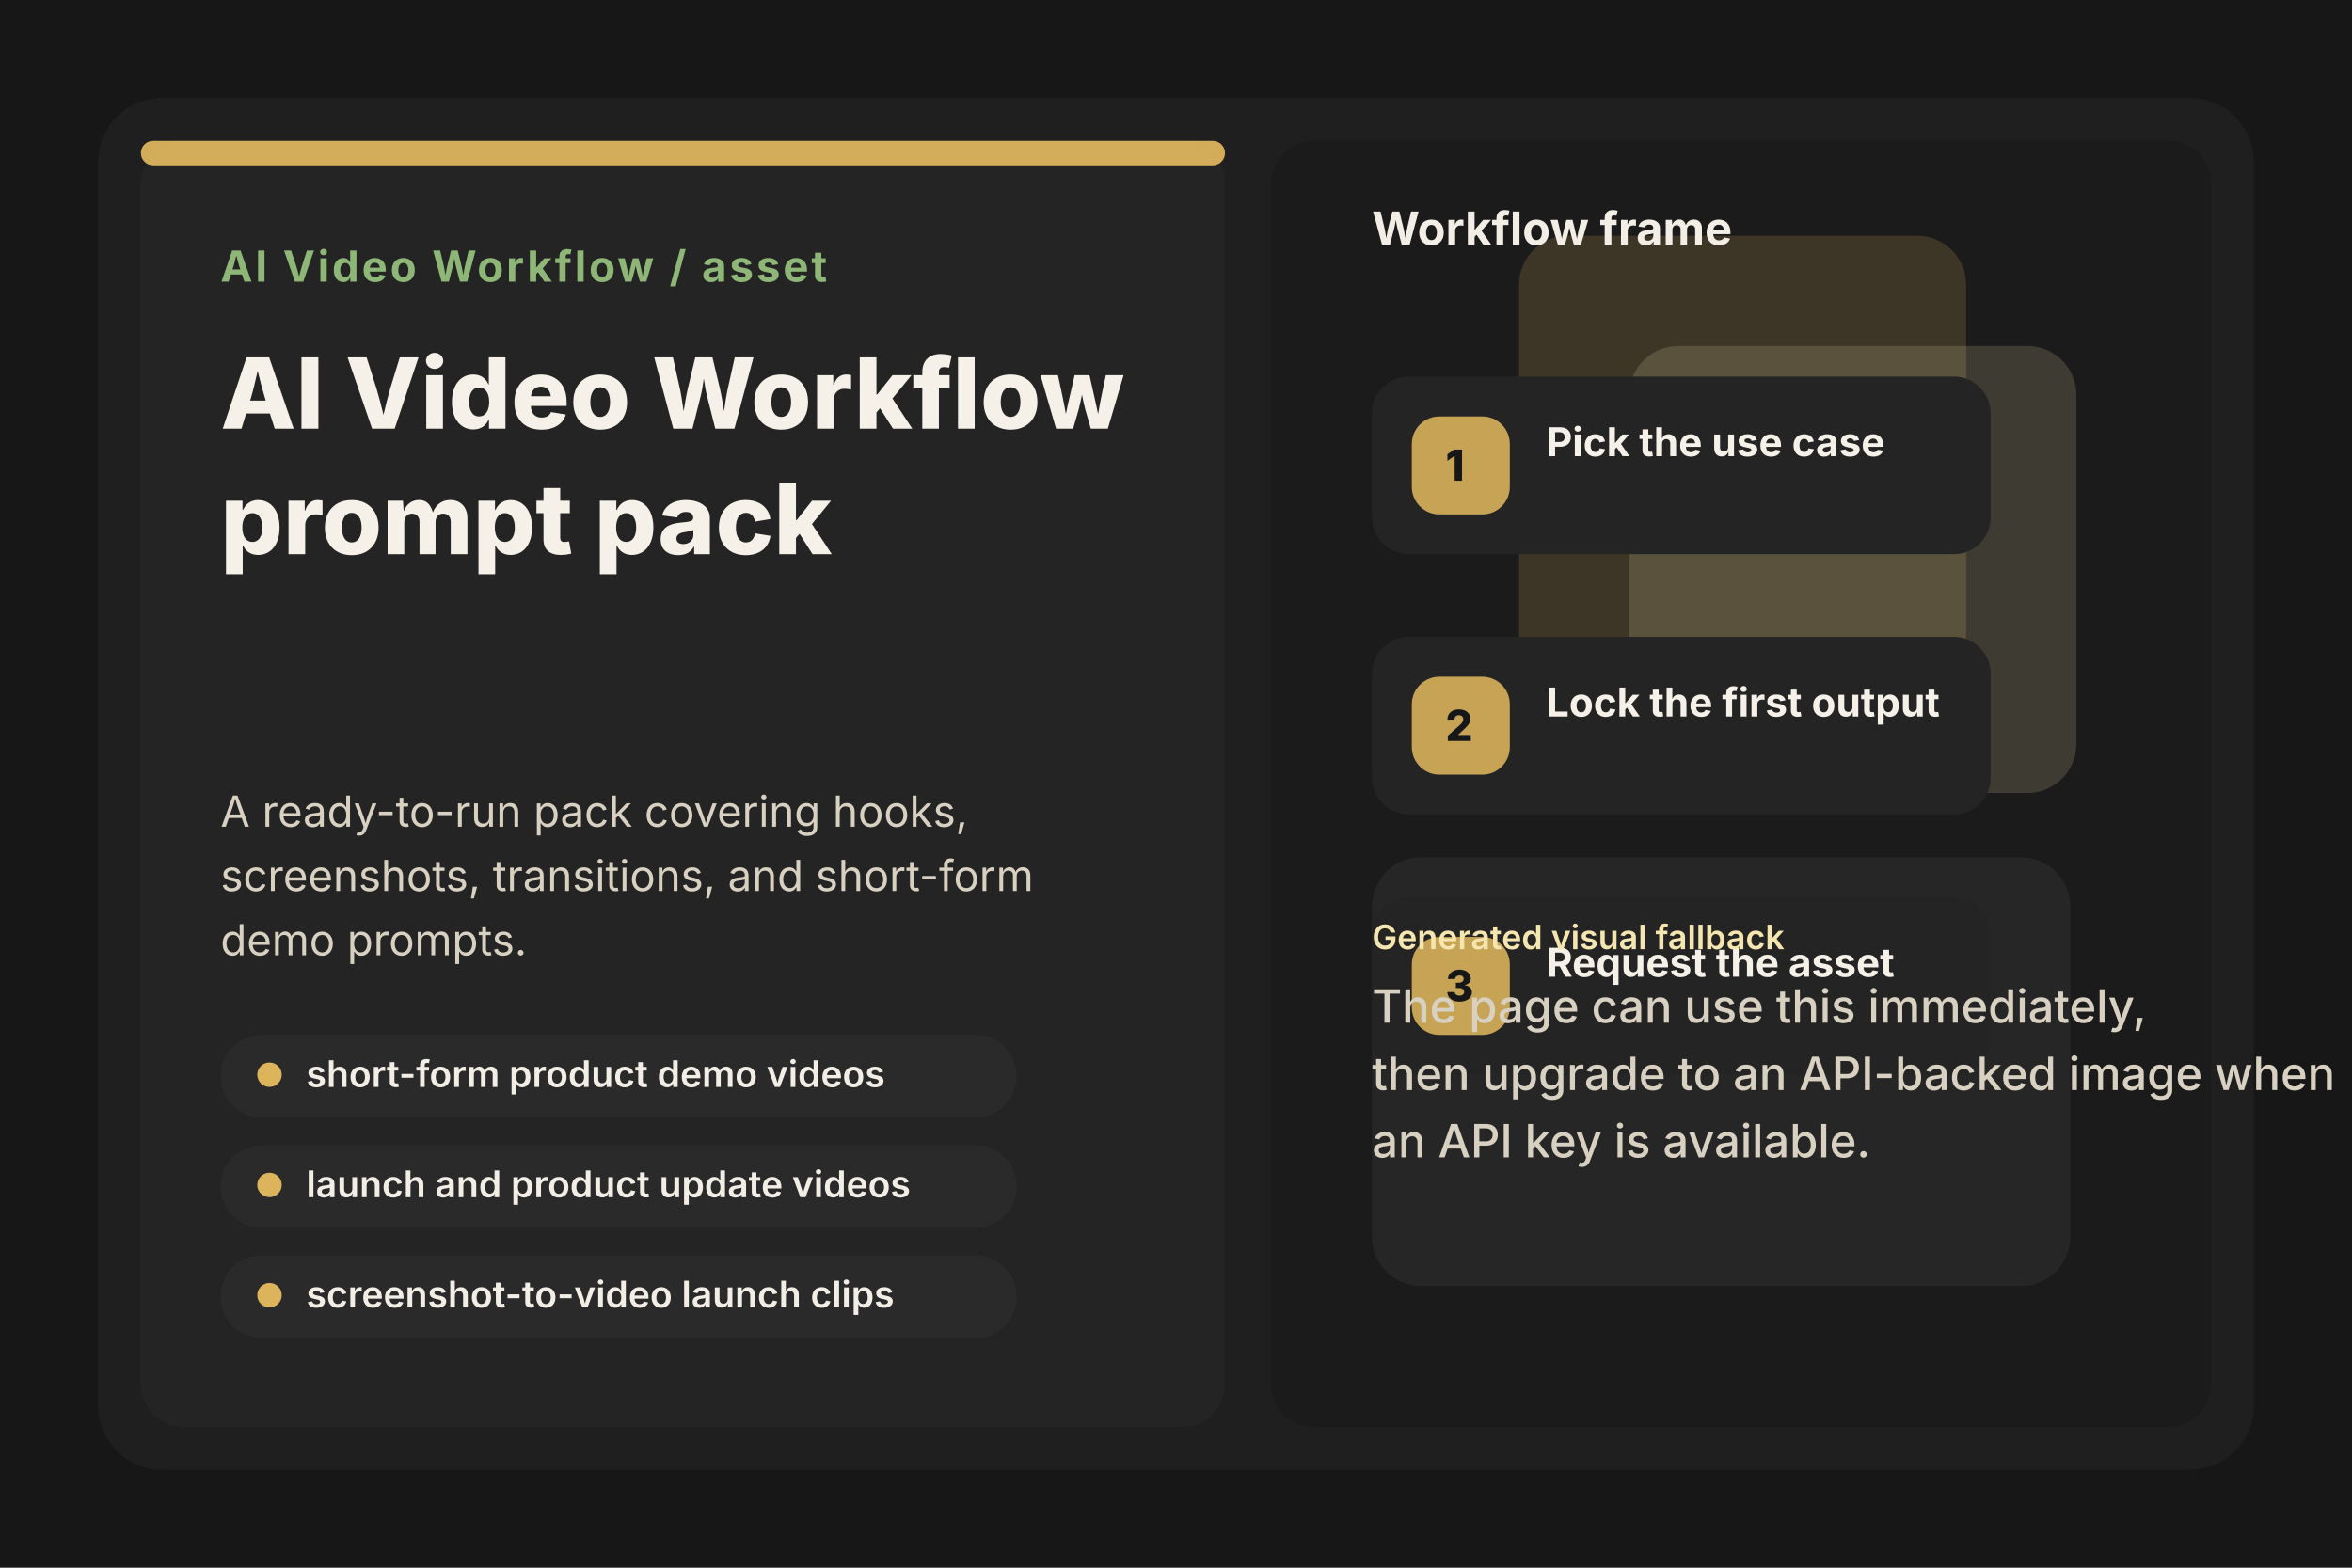
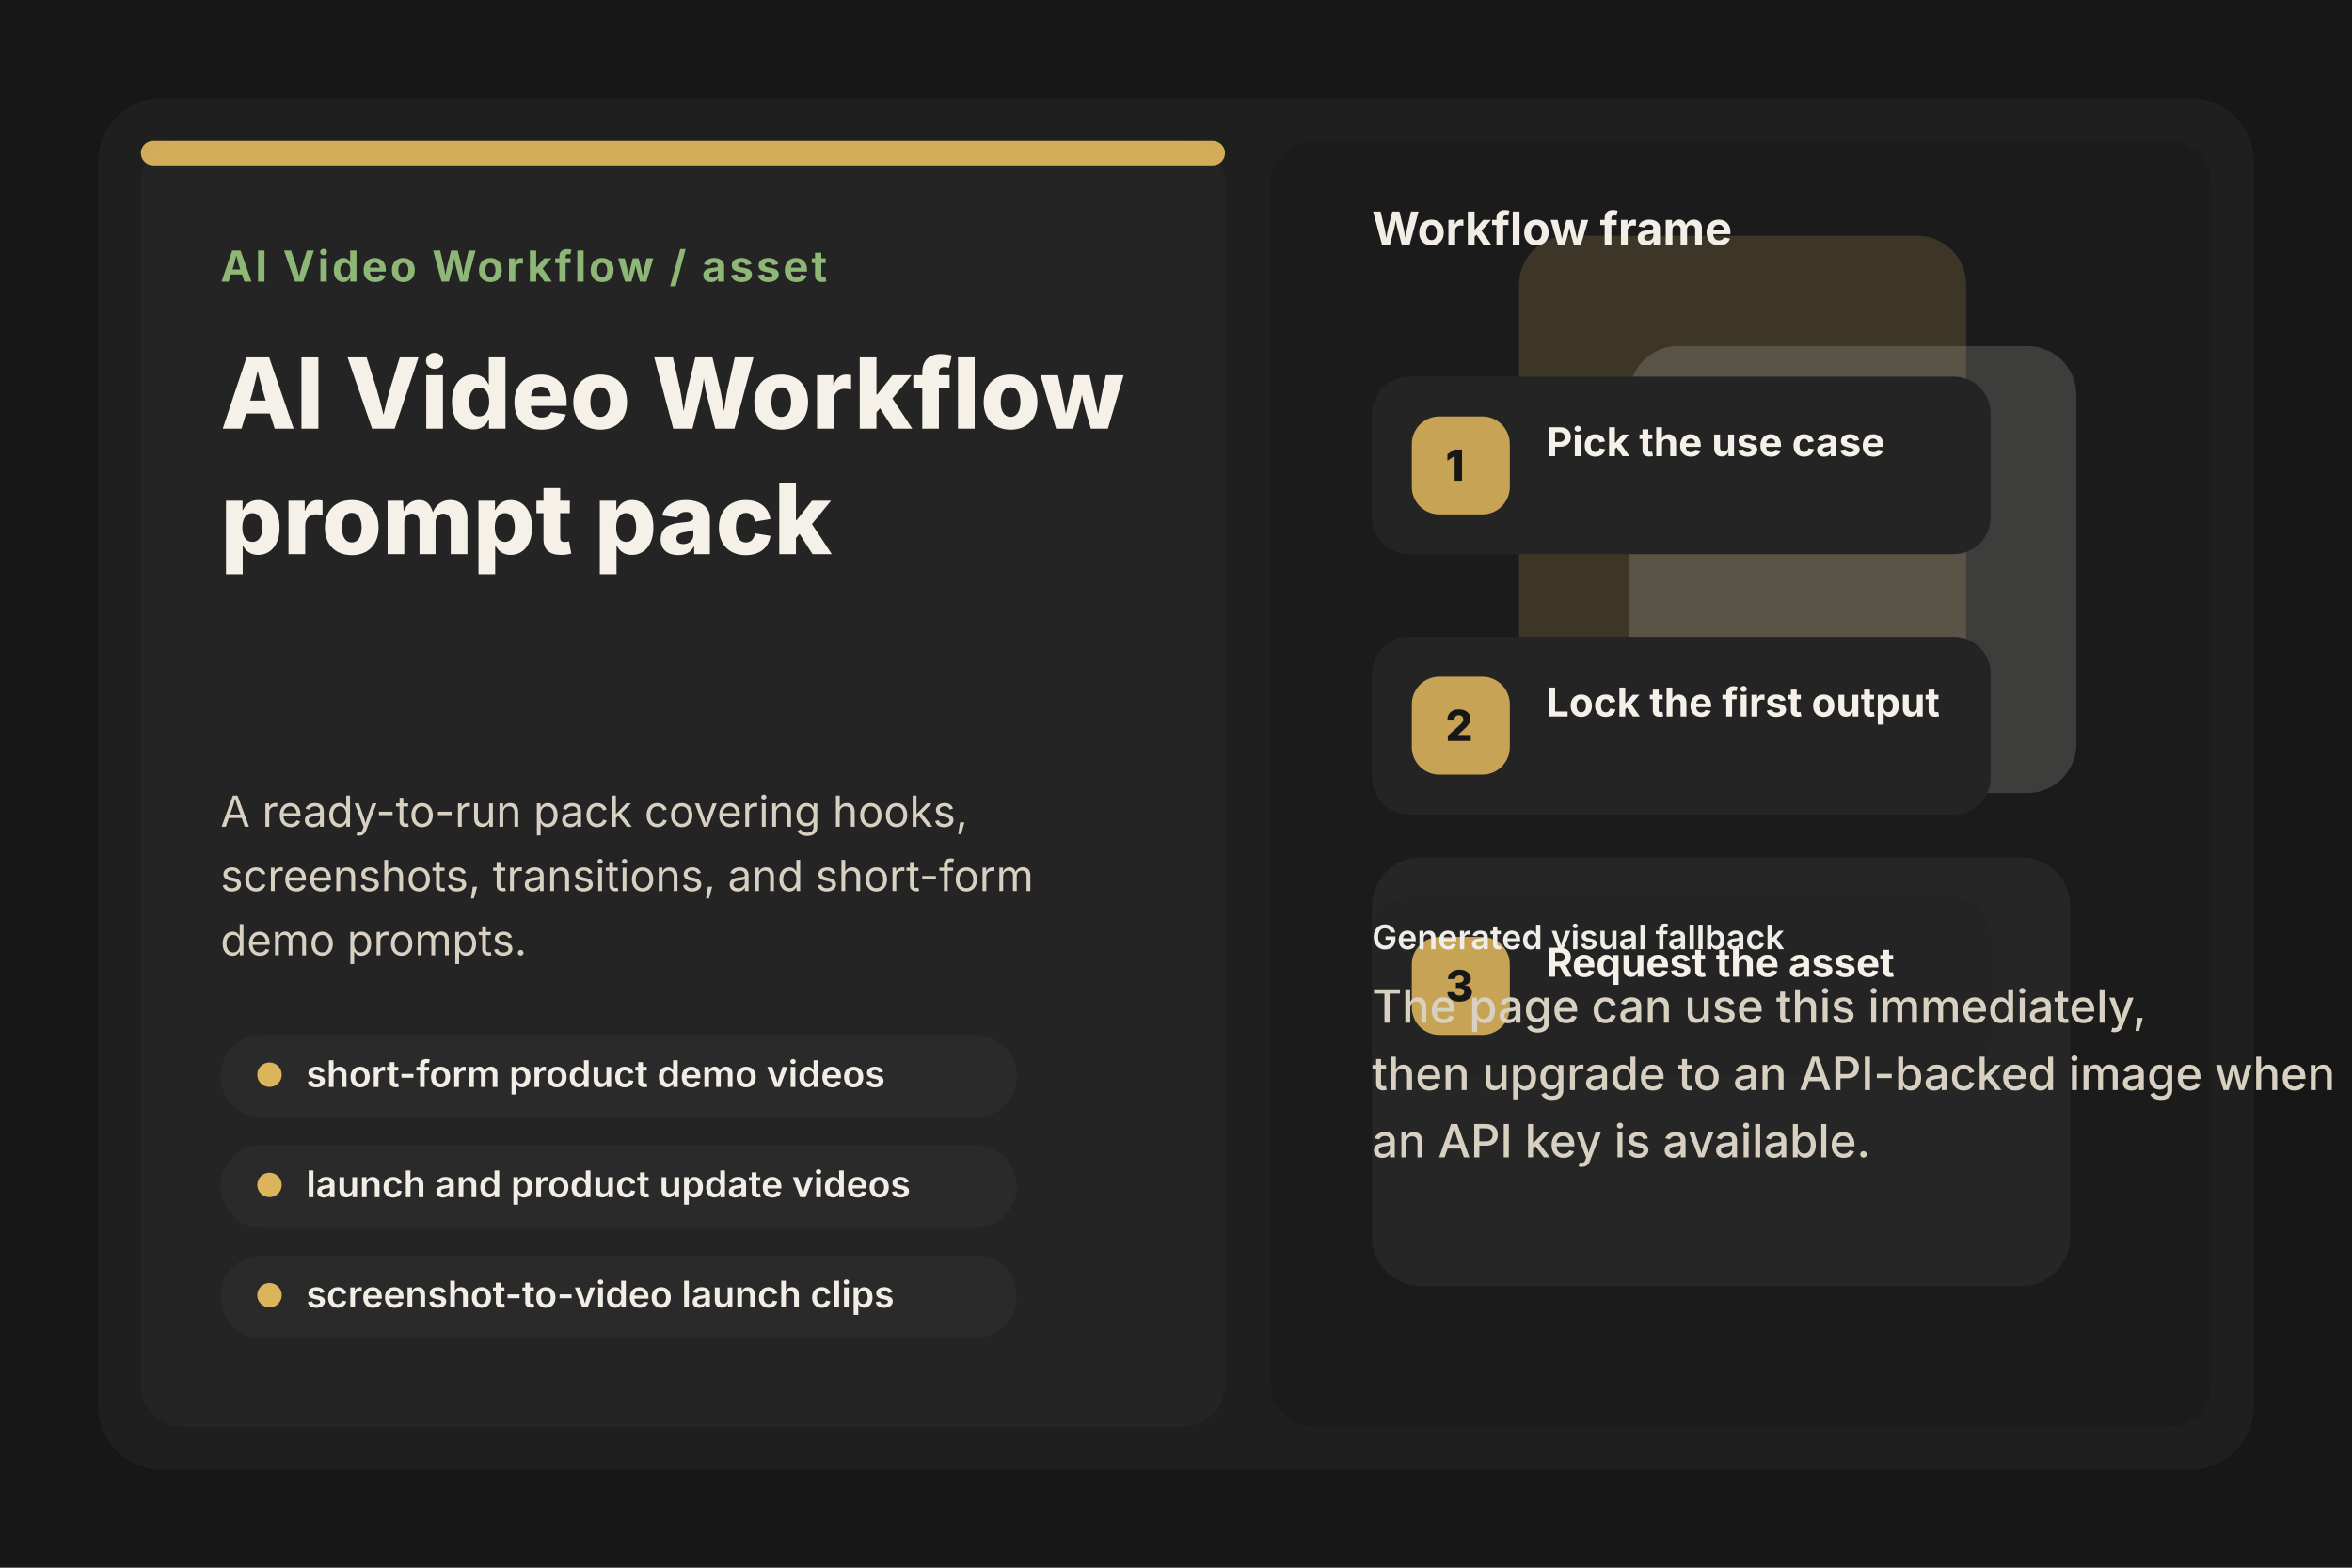
<svg xmlns="http://www.w3.org/2000/svg" width="1536" height="1024" viewBox="0 0 1536 1024" fill="none">
  <rect width="1536" height="1024" fill="#171717" />
  <rect x="64" y="64" width="1408" height="896" rx="42" fill="#1f1f1f" />
  <rect x="92" y="92" width="708" height="840" rx="28" fill="#242424" />
  <rect x="830" y="92" width="614" height="840" rx="28" fill="#1b1b1b" />
  <rect x="92" y="92" width="708" height="16" rx="8" fill="#dcb45c" fill-opacity="0.95" />
  <rect x="992" y="154" width="292" height="292" rx="32" fill="#dcb45c" fill-opacity="0.18" />
-   <rect x="1064" y="226" width="292" height="292" rx="32" fill="#f5e6b0" fill-opacity="0.16" />
+   <rect x="1064" y="226" width="292" height="292" rx="32" fill="#efede7" fill-opacity="0.16" />
  <rect x="896" y="560" width="456" height="280" rx="32" fill="#262626" />
  <text x="144" y="184" fill="#8eb777" font-family="Inter, Arial, sans-serif" font-size="28" font-weight="700" letter-spacing="1.8">AI Video Workflow / asset</text>
  <text x="144" y="280" fill="#f5f1e8" font-family="Inter, Arial, sans-serif" font-size="64" font-weight="800">AI Video Workflow</text>
  <text x="144" y="362" fill="#f5f1e8" font-family="Inter, Arial, sans-serif" font-size="64" font-weight="800">prompt pack</text>
  <text x="144" y="540" fill="#d8d0c1" font-family="Inter, Arial, sans-serif" font-size="28" font-weight="400">A ready-to-run pack covering hooks,</text>
  <text x="144" y="582" fill="#d8d0c1" font-family="Inter, Arial, sans-serif" font-size="28" font-weight="400">screenshots, transitions, and short-form</text>
  <text x="144" y="624" fill="#d8d0c1" font-family="Inter, Arial, sans-serif" font-size="28" font-weight="400">demo prompts.</text>
  <rect x="144" y="676" width="520" height="54" rx="27" fill="#2a2a2a" />
  <circle cx="176" cy="702" r="8" fill="#dcb45c" />
  <text x="200" y="710" fill="#f2eee6" font-family="Inter, Arial, sans-serif" font-size="24" font-weight="600">short-form product demo videos</text>
  <rect x="144" y="748" width="520" height="54" rx="27" fill="#2a2a2a" />
  <circle cx="176" cy="774" r="8" fill="#dcb45c" />
  <text x="200" y="782" fill="#f2eee6" font-family="Inter, Arial, sans-serif" font-size="24" font-weight="600">launch and product update videos</text>
  <rect x="144" y="820" width="520" height="54" rx="27" fill="#2a2a2a" />
  <circle cx="176" cy="846" r="8" fill="#dcb45c" />
  <text x="200" y="854" fill="#f2eee6" font-family="Inter, Arial, sans-serif" font-size="24" font-weight="600">screenshot-to-video launch clips</text>
  <text x="896" y="160" fill="#f2eee6" font-family="Inter, Arial, sans-serif" font-size="30" font-weight="700">Workflow frame</text>
  <rect x="896" y="246" width="404" height="116" rx="24" fill="#242424" />
  <rect x="922" y="272" width="64" height="64" rx="18" fill="#dcb45c" fill-opacity="0.88" />
  <text x="944" y="314" fill="#171717" font-family="Inter, Arial, sans-serif" font-size="28" font-weight="800">1</text>
  <text x="1010" y="298" fill="#f5f1e8" font-family="Inter, Arial, sans-serif" font-size="26" font-weight="700">Pick the use case</text>
  <rect x="896" y="416" width="404" height="116" rx="24" fill="#242424" />
  <rect x="922" y="442" width="64" height="64" rx="18" fill="#dcb45c" fill-opacity="0.88" />
  <text x="944" y="484" fill="#171717" font-family="Inter, Arial, sans-serif" font-size="28" font-weight="800">2</text>
  <text x="1010" y="468" fill="#f5f1e8" font-family="Inter, Arial, sans-serif" font-size="26" font-weight="700">Lock the first output</text>
  <rect x="896" y="586" width="404" height="116" rx="24" fill="#242424" />
  <rect x="922" y="612" width="64" height="64" rx="18" fill="#dcb45c" fill-opacity="0.88" />
  <text x="944" y="654" fill="#171717" font-family="Inter, Arial, sans-serif" font-size="28" font-weight="800">3</text>
  <text x="1010" y="638" fill="#f5f1e8" font-family="Inter, Arial, sans-serif" font-size="26" font-weight="700">Request the asset</text>
-   <text x="896" y="620" fill="#f5e6b0" font-family="Inter, Arial, sans-serif" font-size="22" font-weight="600">Generated visual fallback</text>
+   <text x="896" y="620" fill="#efede7" font-family="Inter, Arial, sans-serif" font-size="22" font-weight="600">Generated visual fallback</text>
  <text x="896" y="668" fill="#d8d0c1" font-family="Inter, Arial, sans-serif" font-size="30" font-weight="500">The page can use this immediately,</text>
  <text x="896" y="712" fill="#d8d0c1" font-family="Inter, Arial, sans-serif" font-size="30" font-weight="500">then upgrade to an API-backed image when</text>
  <text x="896" y="756" fill="#d8d0c1" font-family="Inter, Arial, sans-serif" font-size="30" font-weight="500">an API key is available.</text>
</svg>
